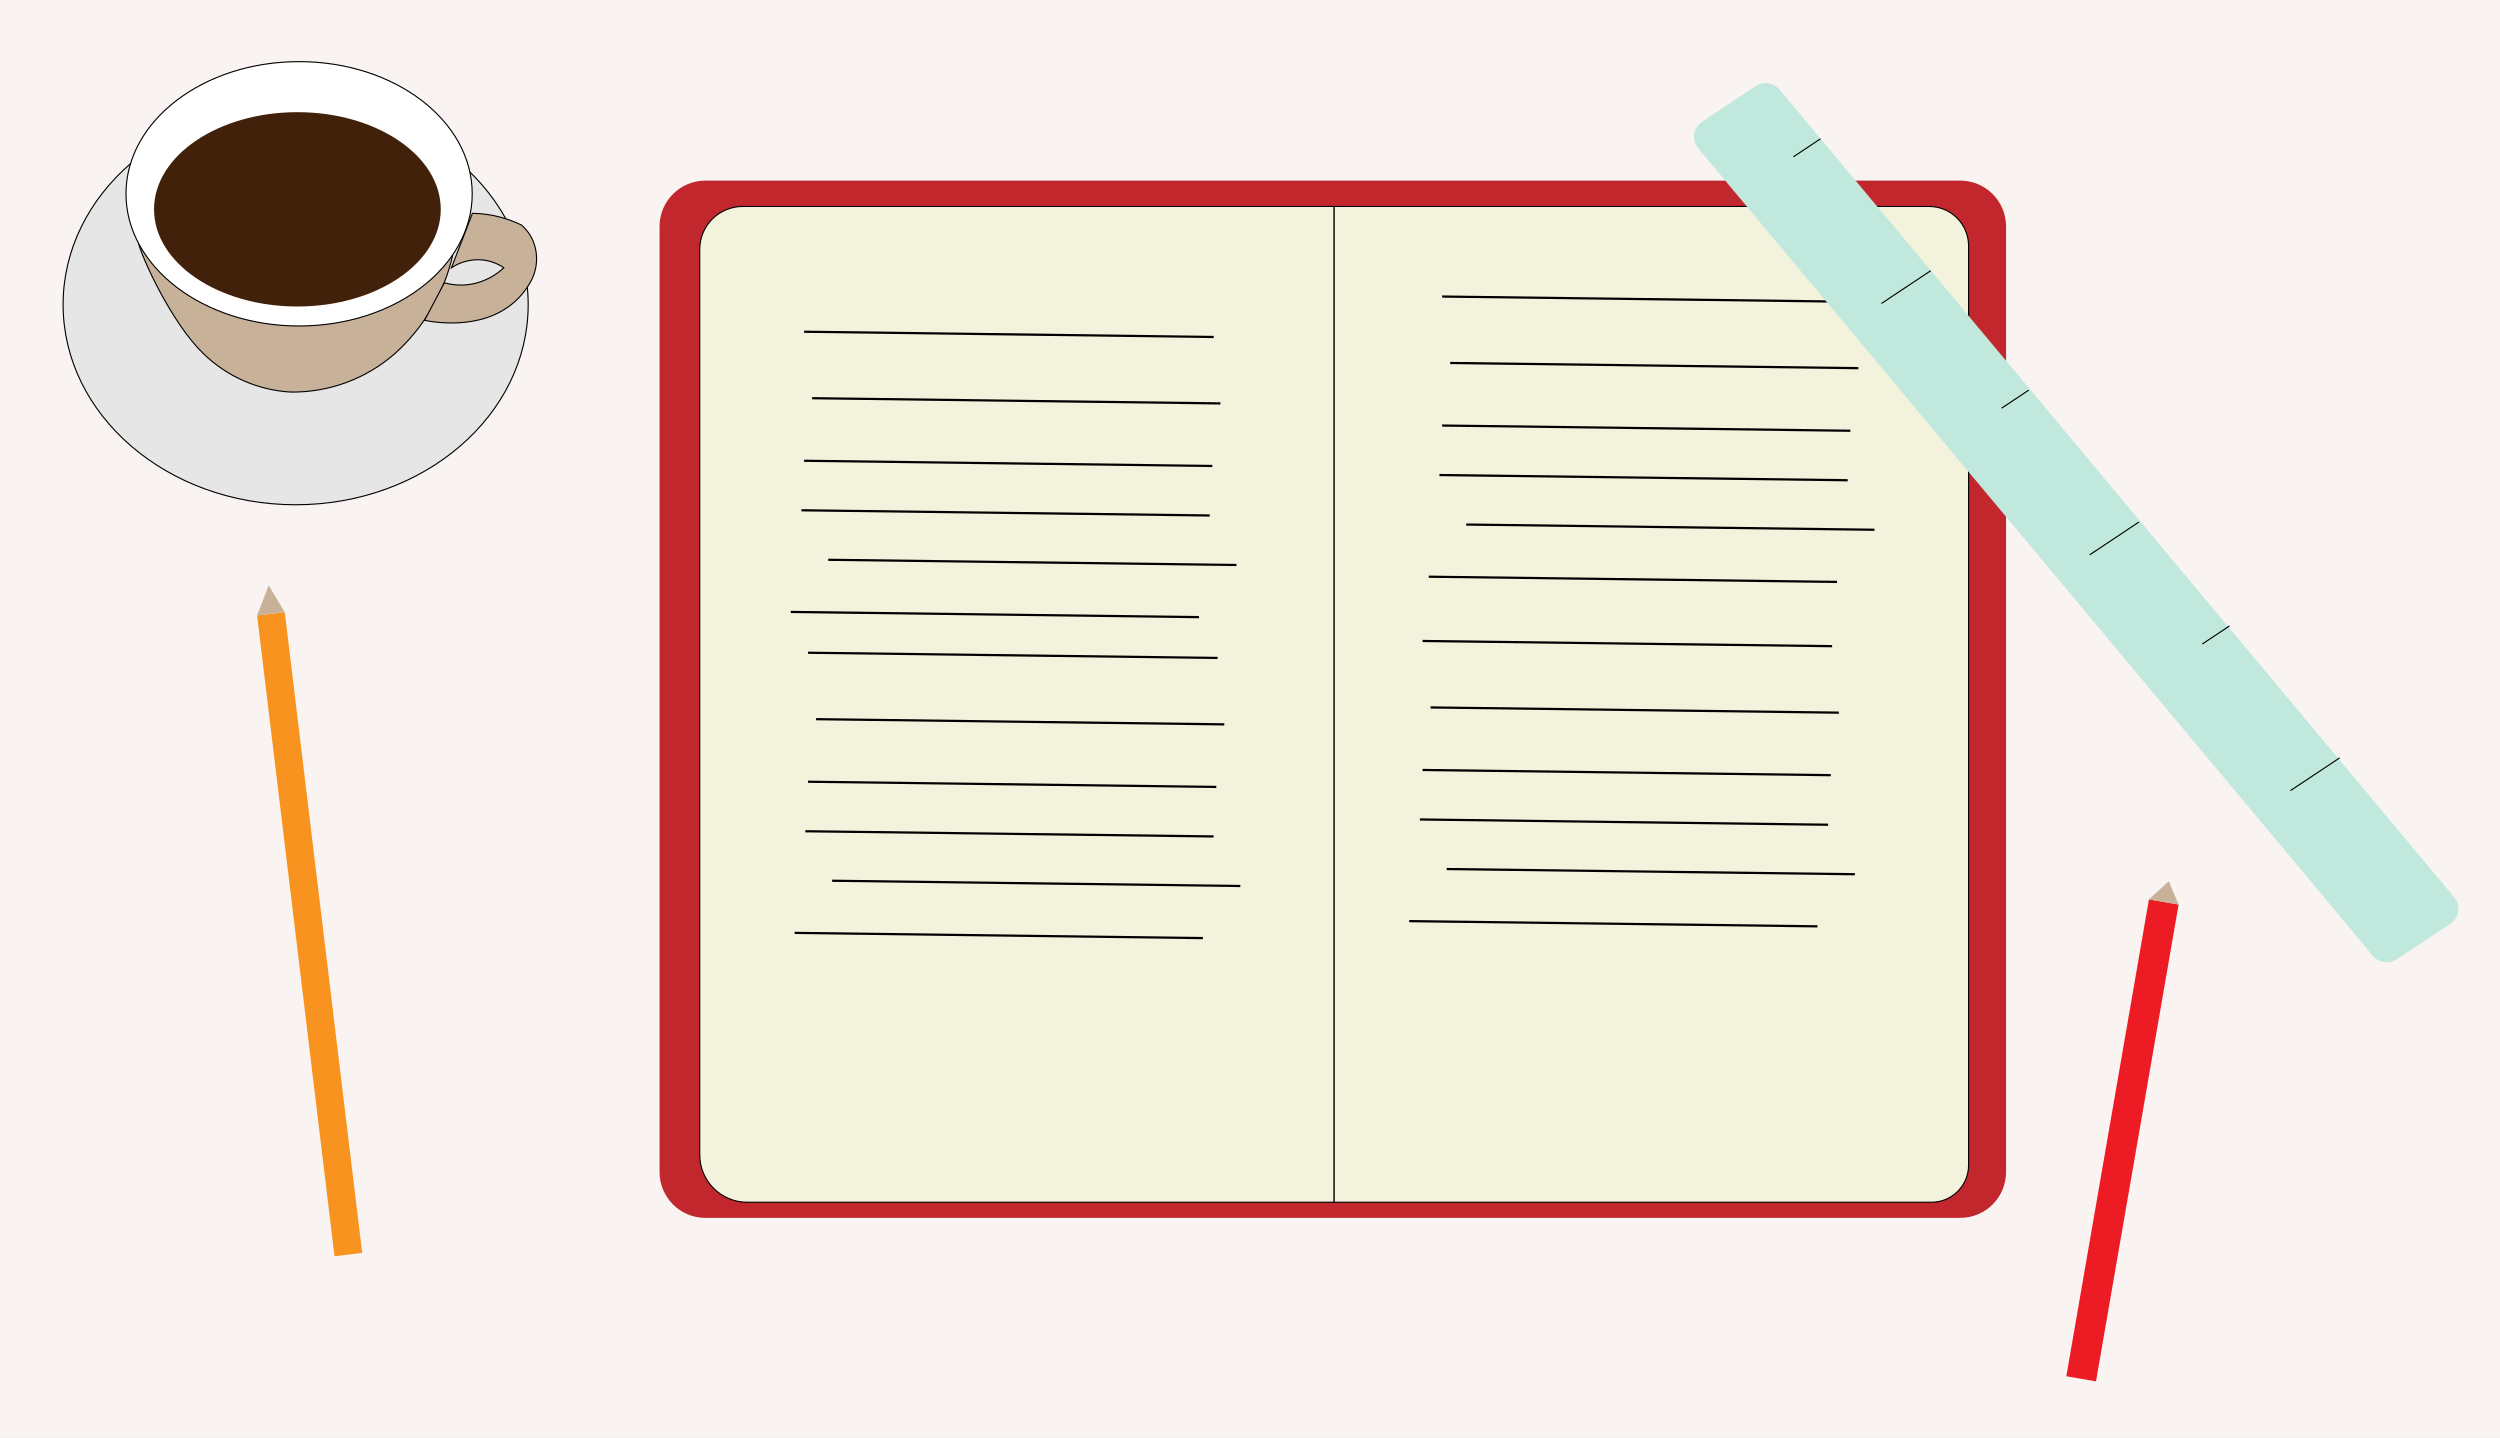
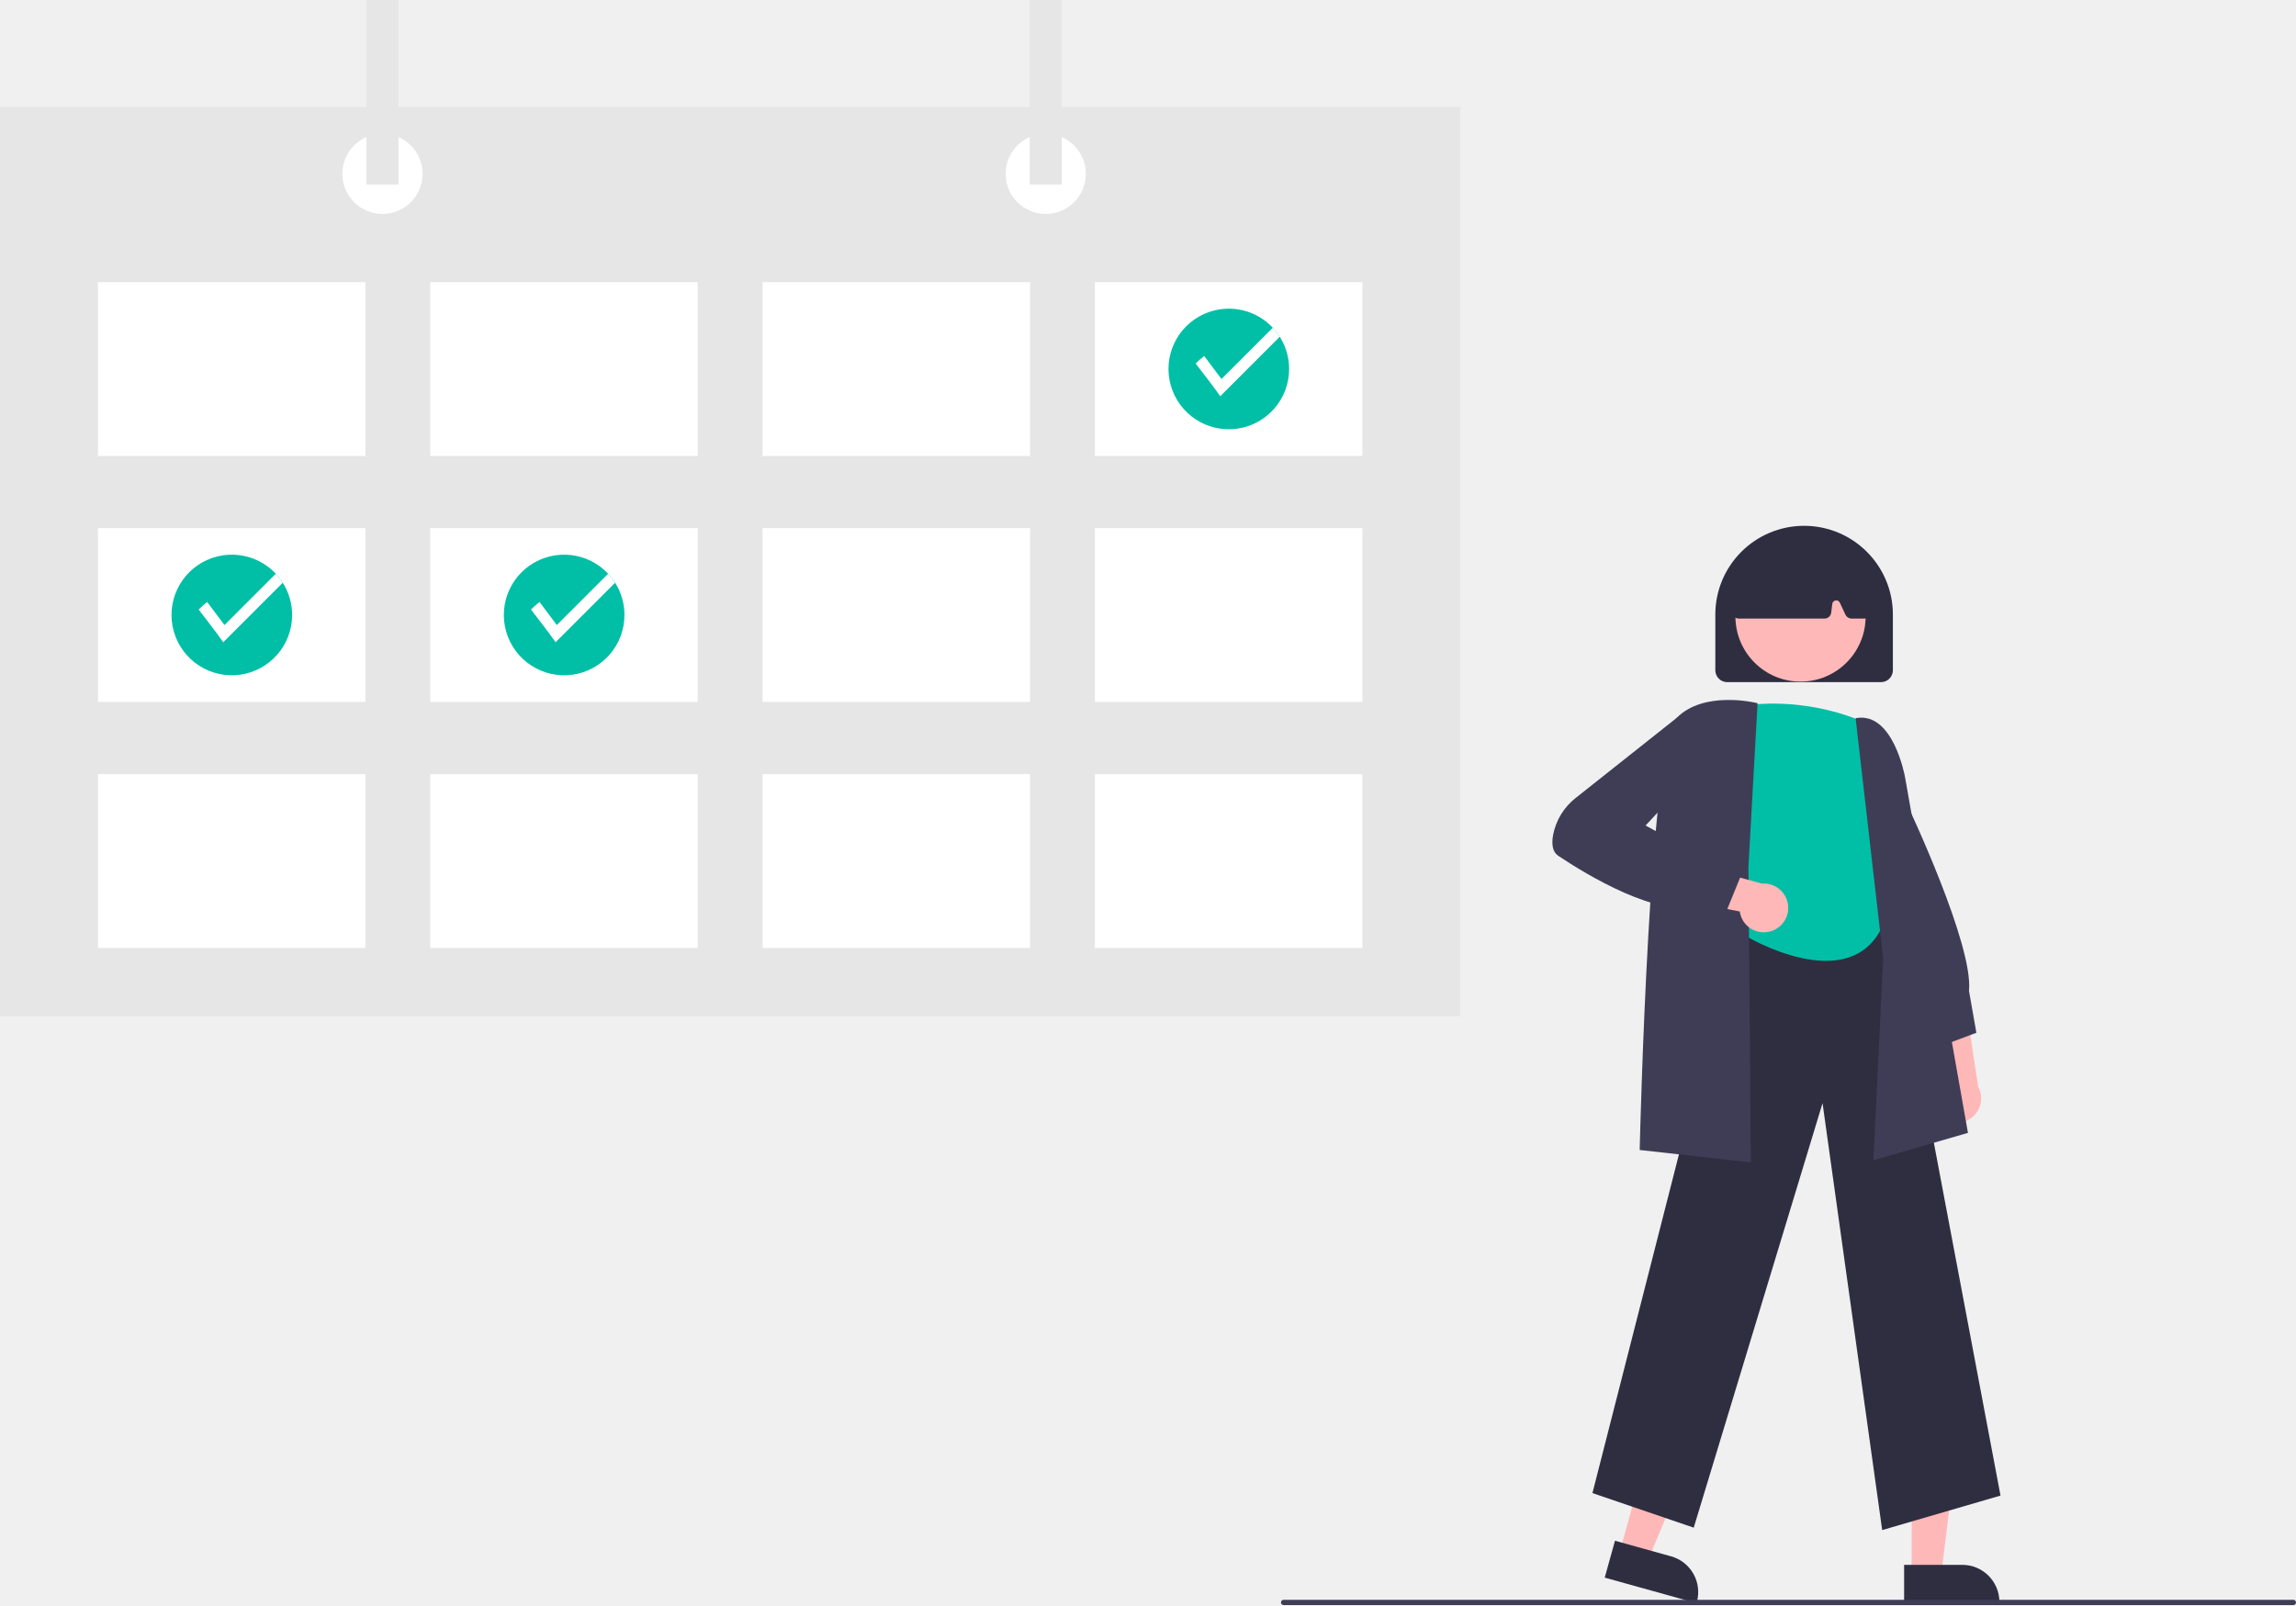
- <svg xmlns="http://www.w3.org/2000/svg" viewBox="0 0 557 320.23">
-   <defs>
-     <style>.cls-1{fill:#f9f4f2;}.cls-2{fill:#e6e6e6;}.cls-10,.cls-2,.cls-3,.cls-4,.cls-7,.cls-8{stroke:#000;stroke-miterlimit:10;}.cls-10,.cls-2,.cls-3,.cls-4,.cls-7{stroke-width:0.25px;}.cls-12,.cls-3{fill:#c7b299;}.cls-4{fill:#fff;}.cls-5{fill:#42210b;}.cls-6{fill:#c1272d;}.cls-7{fill:#f2f2dd;}.cls-10,.cls-8{fill:none;}.cls-8{stroke-width:0.5px;}.cls-9{fill:#c0e8dd;}.cls-11{fill:#f7931e;}.cls-13{fill:#ed1c24;}</style>
-   </defs>
-   <g id="Lager_2" data-name="Lager 2">
-     <g id="Lager_1-2" data-name="Lager 1">
-       <rect class="cls-1" width="557" height="320.23" />
-       <ellipse class="cls-2" cx="65.87" cy="67.86" rx="51.81" ry="44.6" />
-       <path class="cls-3" d="M100.9,56.7a42,42,0,0,1-12.83,22A34.5,34.5,0,0,1,64.7,87.35a30.35,30.35,0,0,1-19.48-8.66C38.1,71.78,31.47,57.09,30.81,54" />
-       <ellipse class="cls-4" cx="66.64" cy="43.18" rx="38.57" ry="29.45" />
-       <ellipse class="cls-5" cx="66.26" cy="46.64" rx="31.94" ry="21.65" />
-       <path class="cls-3" d="M99,63l-4.41,8.38c2.48.48,14.49,2.53,21.58-5.67a18,18,0,0,0,2.34-3.46,10.65,10.65,0,0,0,.78-6.93,9.67,9.67,0,0,0-3.12-5.19,26.24,26.24,0,0,0-4.68-1.74,25.61,25.61,0,0,0-6.23-.86q-2.34,6.06-4.67,12.12a10.78,10.78,0,0,1,7-1.73,10.63,10.63,0,0,1,4.67,1.73h0A14.41,14.41,0,0,1,106,63.1,13.45,13.45,0,0,1,99,63Z" />
-       <rect class="cls-6" x="146.95" y="40.24" width="300" height="231.1" rx="10.21" />
-       <path class="cls-7" d="M165.45,46h131.8a0,0,0,0,1,0,0V267.86a0,0,0,0,1,0,0H166.47a10.57,10.57,0,0,1-10.57-10.57V55.59A9.55,9.55,0,0,1,165.45,46Z" />
-       <path class="cls-7" d="M297.25,46H429.82a8.78,8.78,0,0,1,8.78,8.78V259.6a8.26,8.26,0,0,1-8.26,8.26H297.25a0,0,0,0,1,0,0V46A0,0,0,0,1,297.25,46Z" />
-       <line class="cls-8" x1="179.16" y1="73.91" x2="270.41" y2="75.08" />
-       <line class="cls-8" x1="180.95" y1="88.72" x2="271.9" y2="89.88" />
-       <line class="cls-8" x1="179.16" y1="102.66" x2="270.11" y2="103.82" />
-       <line class="cls-8" x1="178.56" y1="113.69" x2="269.52" y2="114.85" />
-       <line class="cls-8" x1="184.53" y1="124.72" x2="275.48" y2="125.88" />
-       <line class="cls-8" x1="176.18" y1="136.34" x2="267.13" y2="137.5" />
-       <line class="cls-8" x1="180.03" y1="145.43" x2="271.28" y2="146.59" />
-       <line class="cls-8" x1="181.82" y1="160.23" x2="272.77" y2="161.39" />
-       <line class="cls-8" x1="180.03" y1="174.17" x2="270.99" y2="175.33" />
-       <line class="cls-8" x1="179.43" y1="185.2" x2="270.39" y2="186.36" />
-       <line class="cls-8" x1="185.4" y1="196.23" x2="276.35" y2="197.4" />
-       <line class="cls-8" x1="177.05" y1="207.85" x2="268" y2="209.01" />
-       <line class="cls-8" x1="321.31" y1="66.07" x2="412.56" y2="67.23" />
-       <line class="cls-8" x1="323.1" y1="80.87" x2="414.05" y2="82.03" />
-       <line class="cls-8" x1="321.31" y1="94.81" x2="412.26" y2="95.97" />
-       <line class="cls-8" x1="320.71" y1="105.84" x2="411.67" y2="107" />
-       <line class="cls-8" x1="326.68" y1="116.87" x2="417.63" y2="118.03" />
-       <line class="cls-8" x1="318.33" y1="128.49" x2="409.28" y2="129.65" />
-       <line class="cls-8" x1="316.95" y1="142.81" x2="408.2" y2="143.97" />
-       <line class="cls-8" x1="318.74" y1="157.62" x2="409.69" y2="158.78" />
-       <line class="cls-8" x1="316.95" y1="171.55" x2="407.9" y2="172.71" />
-       <line class="cls-8" x1="316.35" y1="182.58" x2="407.31" y2="183.75" />
-       <line class="cls-8" x1="322.32" y1="193.62" x2="413.27" y2="194.78" />
-       <line class="cls-8" x1="313.97" y1="205.23" x2="404.92" y2="206.39" />
-       <path class="cls-9" d="M528.67,212.94,378.4,33.09a4,4,0,0,1,.86-6l11.87-7.9a4.06,4.06,0,0,1,5.36.78L546.75,199.84a4,4,0,0,1-.86,6L534,213.72A4,4,0,0,1,528.67,212.94Z" />
-       <line class="cls-10" x1="405.61" y1="30.92" x2="399.58" y2="34.94" />
-       <line class="cls-10" x1="430.17" y1="60.31" x2="419.19" y2="67.61" />
-       <line class="cls-10" x1="451.99" y1="86.93" x2="445.95" y2="90.95" />
-       <line class="cls-10" x1="476.54" y1="116.32" x2="465.57" y2="123.62" />
-       <line class="cls-10" x1="496.73" y1="139.46" x2="490.69" y2="143.48" />
-       <line class="cls-10" x1="521.28" y1="168.85" x2="510.31" y2="176.15" />
-       <rect class="cls-11" x="65.86" y="136.24" width="6.21" height="143.8" transform="translate(-24.45 9.77) rotate(-6.89)" />
-       <polygon class="cls-12" points="59.87 130.43 57.27 137.13 63.43 136.39 59.87 130.43" />
-       <rect class="cls-13" x="469.53" y="200.17" width="6.71" height="107.82" transform="translate(50.32 -77) rotate(9.83)" />
-       <polygon class="cls-12" points="483.2 196.33 478.78 200.39 485.39 201.53 483.2 196.33" />
-     </g>
-   </g>
+ <svg xmlns="http://www.w3.org/2000/svg" id="b954c258-ebd6-43b8-aaa6-ec167673194d" data-name="Layer 1" width="866.331" height="605.74" viewBox="0 0 866.331 605.74">
+   <path d="M898.303,567.789a9.146,9.146,0,0,1,1.931-13.891l-7.252-31.682,15.819,5.918,4.461,29.178a9.195,9.195,0,0,1-14.959,10.476Z" transform="translate(-166.8347 -147.13)" fill="#ffb8b8" />
+   <path d="M897.209,542.644l-13.906-26.885,1.881-67.697.894,1.883c1.041,2.193,25.44,53.846,23.7,71.138l2.789,15.802Z" transform="translate(-166.8347 -147.13)" fill="#3f3d56" />
+   <polygon points="721.307 594.201 732.458 594.201 737.762 551.192 721.305 551.193 721.307 594.201" fill="#ffb8b8" />
+   <path d="M885.298,737.691l21.959-.001h.002a13.994,13.994,0,0,1,13.994,13.994v.455l-35.954.002Z" transform="translate(-166.8347 -147.13)" fill="#2f2e41" />
+   <polygon points="611.134 585.727 621.877 588.714 638.511 548.699 622.655 544.29 611.134 585.727" fill="#ffb8b8" />
+   <path d="M776.204,728.588,797.36,734.47l.001 0a13.994,13.994,0,0,1,9.733,17.231l-.122.438-34.64-9.631Z" transform="translate(-166.8347 -147.13)" fill="#2f2e41" />
+   <path d="M877.024,724.564l-22.504-161.126L805.916,723.653l-38.217-13.05,54.775-214.533.36-.025,57.381-3.991,41.457,219.488Z" transform="translate(-166.8347 -147.13)" fill="#2f2e41" />
+   <path d="M871.073,420.145s-20.919-10.914-49.114-6.367c0,0-15.007,36.205,0,50.618l4.093,36.241s38.2,22.738,50.933-3.638l-1.819-30.014s9.095-14.395,1.819-24.933A34.821,34.821,0,0,1,871.073,420.145Z" transform="translate(-166.8347 -147.13)" fill="#00bfa6" />
+   <path d="M873.723,584.987l3.672-76.188-10.391-90.634.477-.072c13.631-2.055,18.003,21.428,18.182,22.428l23.726,134.142Z" transform="translate(-166.8347 -147.13)" fill="#3f3d56" />
+   <path d="M827.466,585.781l-41.943-4.66.011-.458c.149-6.209,3.759-152.204,13.875-162.544,10.176-10.401,29.377-5.901,30.19-5.703l.405.098-3.451,61.776Z" transform="translate(-166.8347 -147.13)" fill="#3f3d56" />
+   <path d="M835.191,498.523a9.146,9.146,0,0,1-11.907-7.409l-31.895-6.249,11.835-12.049,28.473,7.781a9.195,9.195,0,0,1,3.493,17.925Z" transform="translate(-166.8347 -147.13)" fill="#ffb8b8" />
+   <path d="M818.171,491.209,807.779,488.975c-15.342,4.614-42.122-11.63-52.946-18.845-2.037-1.357-2.697-4.047-1.964-7.994a23.31,23.31,0,0,1,8.567-13.915l38.12-30.225,9.622-1.609,2.858,16.195L787.748,458.668l35.752,19.46Z" transform="translate(-166.8347 -147.13)" fill="#3f3d56" />
+   <path d="M814.061,400.068v-21a33.5,33.5,0,1,1,67,0v21a4.505,4.505,0,0,1-4.5,4.5h-58A4.505,4.505,0,0,1,814.061,400.068Z" transform="translate(-166.8347 -147.13)" fill="#2f2e41" />
+   <circle cx="679.38" cy="232.671" r="24.561" fill="#ffb8b8" />
+   <path d="M820.979,379.706a2.5,2.5,0,0,1-.585-1.993l2.909-20.26a2.504,2.504,0,0,1,1.415-1.919c14.85-6.95,29.91-6.959,44.76-.026a2.519,2.519,0,0,1,1.429,2.036L872.849,377.83a2.5,2.5,0,0,1-2.489,2.738h-4.926a2.51,2.51,0,0,1-2.265-1.442l-2.126-4.555a1.5,1.5,0,0,0-2.848.448l-.42,3.358a2.504,2.504,0,0,1-2.481,2.19H822.869A2.5,2.5,0,0,1,820.979,379.706Z" transform="translate(-166.8347 -147.13)" fill="#2f2e41" />
+   <rect y="40.366" width="551" height="343.114" fill="#e6e6e6" />
+   <rect x="36.949" y="106.466" width="100.916" height="65.595" fill="#fff" />
+   <rect x="162.344" y="106.466" width="100.916" height="65.595" fill="#fff" />
+   <rect x="287.74" y="106.466" width="100.916" height="65.595" fill="#fff" />
+   <rect x="413.135" y="106.466" width="100.916" height="65.595" fill="#fff" />
+   <rect x="36.949" y="199.309" width="100.916" height="65.595" fill="#fff" />
+   <rect x="162.344" y="199.309" width="100.916" height="65.595" fill="#fff" />
+   <rect x="287.74" y="199.309" width="100.916" height="65.595" fill="#fff" />
+   <rect x="413.135" y="199.309" width="100.916" height="65.595" fill="#fff" />
+   <rect x="36.949" y="292.151" width="100.916" height="65.595" fill="#fff" />
+   <rect x="162.344" y="292.151" width="100.916" height="65.595" fill="#fff" />
+   <rect x="287.74" y="292.151" width="100.916" height="65.595" fill="#fff" />
+   <rect x="413.135" y="292.151" width="100.916" height="65.595" fill="#fff" />
+   <circle cx="144.31" cy="65.595" r="15.137" fill="#fff" />
+   <circle cx="394.581" cy="65.595" r="15.137" fill="#fff" />
+   <rect x="138.255" width="12.11" height="69.632" fill="#e6e6e6" />
+   <rect x="388.526" width="12.11" height="69.632" fill="#e6e6e6" />
+   <path d="M653.249,286.394a22.757,22.757,0,1,1-3.527-12.19A22.757,22.757,0,0,1,653.249,286.394Z" transform="translate(-166.8347 -147.13)" fill="#00bfa6" />
+   <path d="M649.722,274.203l-22.464,22.46c-1.412-2.186-9.278-12.344-9.278-12.344A31.827,31.827,0,0,1,621.2,281.477l6.523,8.697,19.369-19.369A22.727,22.727,0,0,1,649.722,274.203Z" transform="translate(-166.8347 -147.13)" fill="#fff" />
+   <path d="M402.458,379.236a22.757,22.757,0,1,1-3.527-12.19A22.757,22.757,0,0,1,402.458,379.236Z" transform="translate(-166.8347 -147.13)" fill="#00bfa6" />
+   <path d="M398.931,367.046l-22.464,22.46c-1.412-2.186-9.278-12.344-9.278-12.344a31.827,31.827,0,0,1,3.22-2.842l6.523,8.697,19.369-19.369A22.726,22.726,0,0,1,398.931,367.046Z" transform="translate(-166.8347 -147.13)" fill="#fff" />
+   <path d="M277.062,379.236a22.757,22.757,0,1,1-3.527-12.19A22.757,22.757,0,0,1,277.062,379.236Z" transform="translate(-166.8347 -147.13)" fill="#00bfa6" />
+   <path d="M273.535,367.046l-22.464,22.46c-1.412-2.186-9.278-12.344-9.278-12.344a31.827,31.827,0,0,1,3.22-2.842l6.523,8.697,19.369-19.369A22.727,22.727,0,0,1,273.535,367.046Z" transform="translate(-166.8347 -147.13)" fill="#fff" />
+   <path d="M1032.165,752.87h-381a1,1,0,0,1,0-2h381a1,1,0,0,1,0,2Z" transform="translate(-166.8347 -147.13)" fill="#3f3d56" />
</svg>
